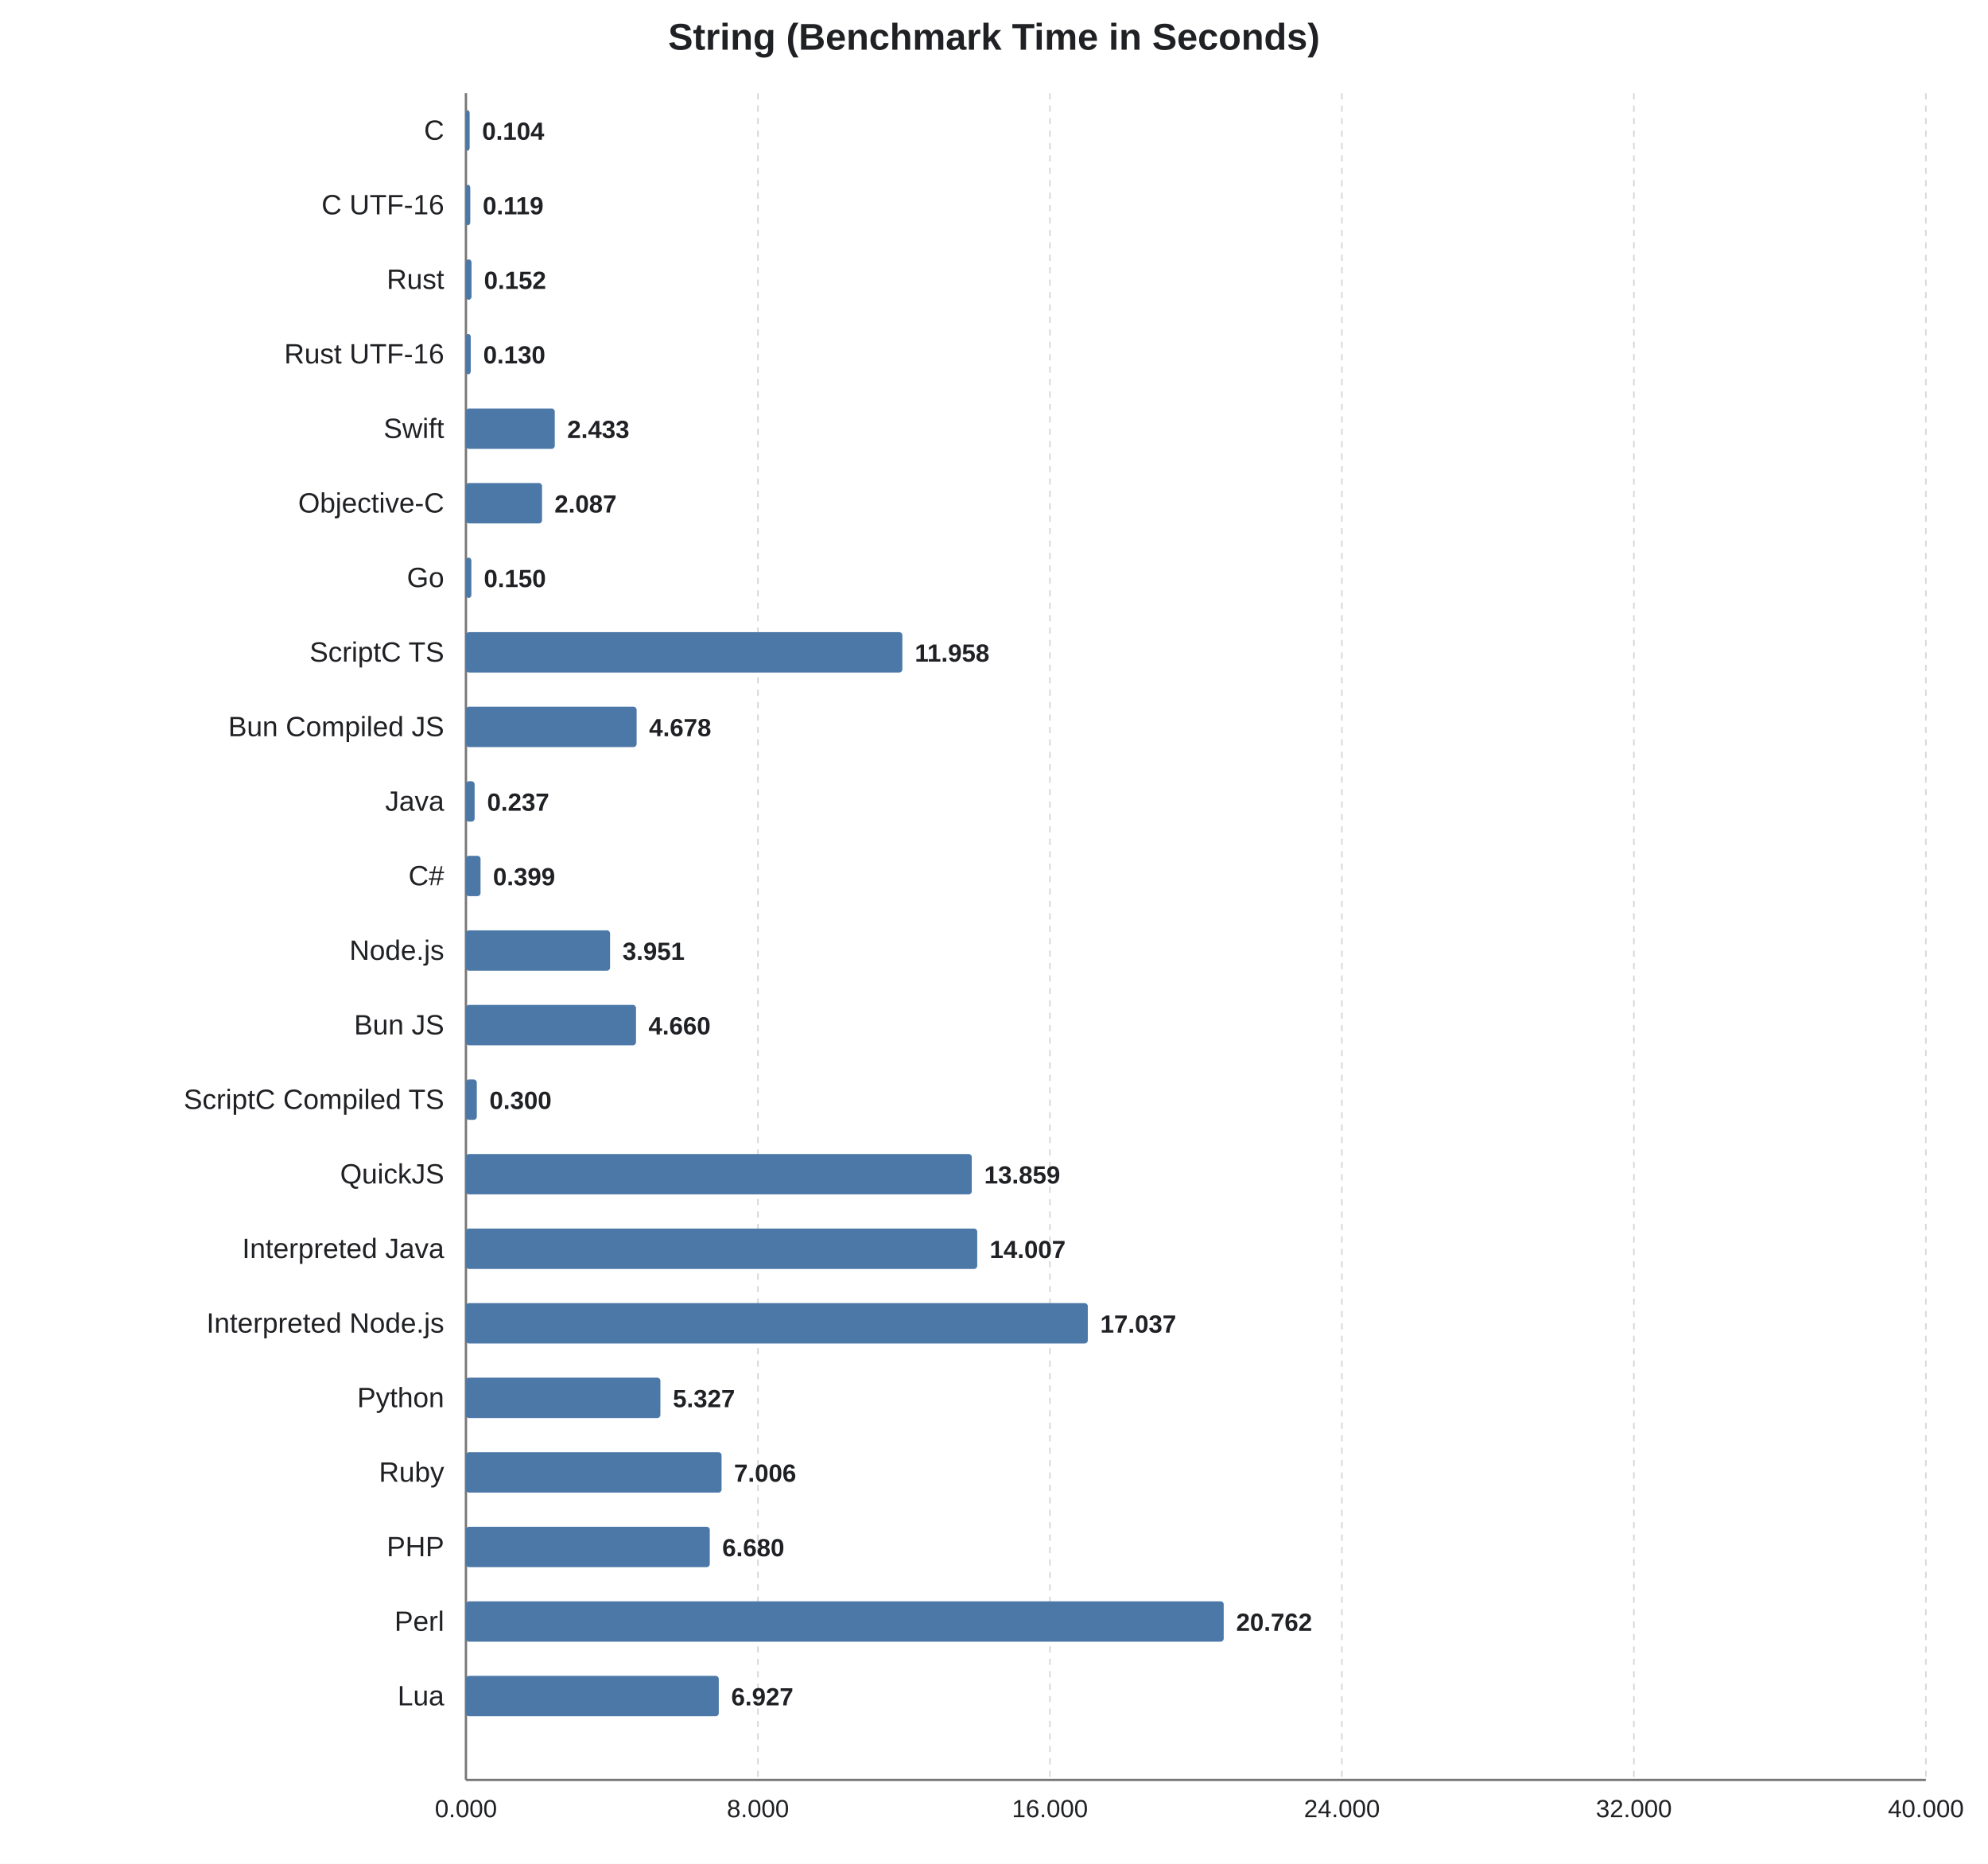
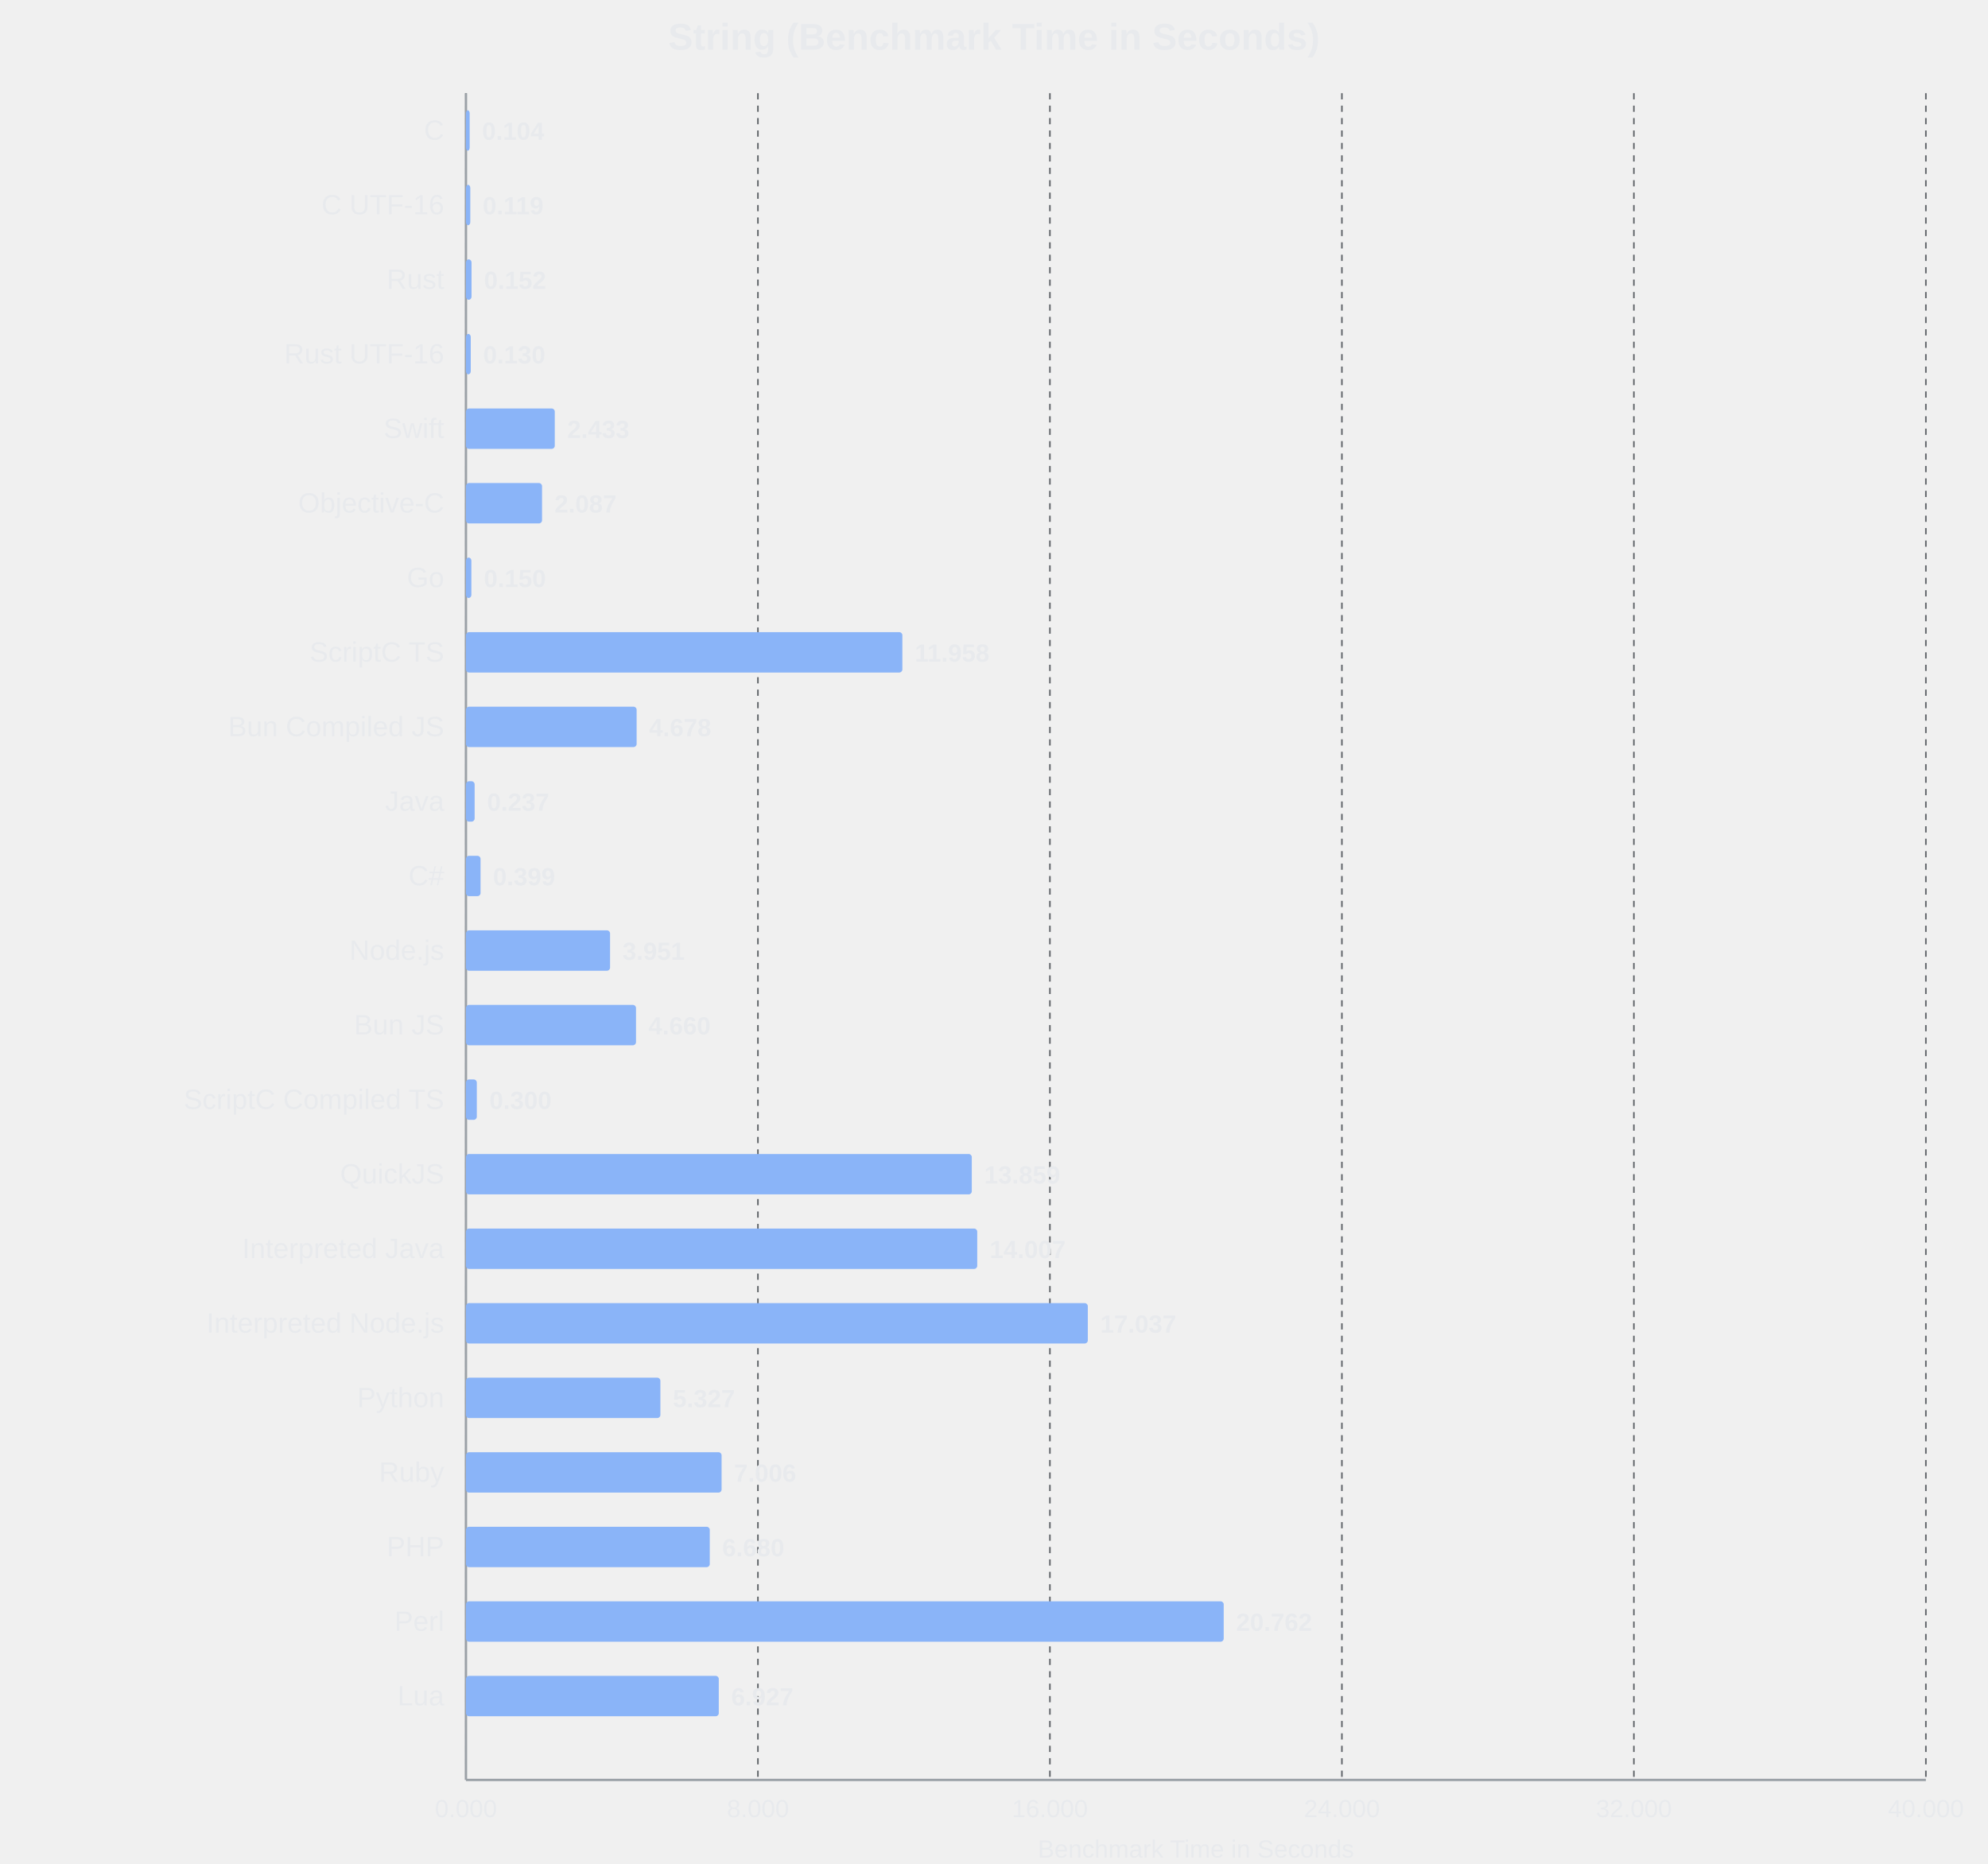
<svg xmlns="http://www.w3.org/2000/svg" width="1280" height="1200" viewBox="0 0 1280 1200">
-   <rect width="100%" height="100%" fill="white" />
-   <style>text{font-family:Arial,sans-serif;fill:#202124}.grid{stroke:#d8d8d8;stroke-dasharray:4 4}.axis{stroke:#777;stroke-width:1.5}</style>
+   <style>text{font-family:Arial,sans-serif;fill:#e8eaed}.grid{stroke:#5f6368;stroke-dasharray:4 4}.axis{stroke:#9aa0a6;stroke-width:1.5}</style>
  <text x="640" y="32" font-family="Arial Bold,Arial,sans-serif" font-size="24" font-weight="bold" text-anchor="middle">String (Benchmark Time in Seconds)</text>
  <line x1="300" y1="60" x2="300" y2="1146" class="grid" />
  <text x="300.0" y="1170.0" font-size="16" text-anchor="middle">0.000</text>
  <line x1="488" y1="60" x2="488" y2="1146" class="grid" />
  <text x="488.0" y="1170.0" font-size="16" text-anchor="middle">8.000</text>
  <line x1="676" y1="60" x2="676" y2="1146" class="grid" />
  <text x="676.0" y="1170.0" font-size="16" text-anchor="middle">16.000</text>
  <line x1="864" y1="60" x2="864" y2="1146" class="grid" />
  <text x="864.0" y="1170.0" font-size="16" text-anchor="middle">24.000</text>
  <line x1="1052" y1="60" x2="1052" y2="1146" class="grid" />
  <text x="1052.0" y="1170.0" font-size="16" text-anchor="middle">32.000</text>
  <line x1="1240" y1="60" x2="1240" y2="1146" class="grid" />
  <text x="1240.0" y="1170.0" font-size="16" text-anchor="middle">40.000</text>
  <line x1="300" y1="60" x2="300" y2="1146" class="axis" />
  <line x1="300" y1="1146" x2="1240" y2="1146" class="axis" />
+   <text x="770.0" y="1196.0" font-size="16" text-anchor="middle">Benchmark Time in Seconds</text>
  <text x="286" y="90.0" font-size="18" text-anchor="end">C</text>
-   <rect x="300" y="71.0" width="2.4" height="26" rx="2" fill="#4c78a8" />
+   <rect x="300" y="71.0" width="2.4" height="26" rx="2" fill="#8ab4f8" />
  <text x="310.4" y="90.0" font-family="Arial Bold,Arial,sans-serif" font-size="16" font-weight="bold">0.104</text>
  <text x="286" y="138.0" font-size="18" text-anchor="end">C UTF-16</text>
-   <rect x="300" y="119.0" width="2.8" height="26" rx="2" fill="#4c78a8" />
+   <rect x="300" y="119.0" width="2.8" height="26" rx="2" fill="#8ab4f8" />
  <text x="310.8" y="138.0" font-family="Arial Bold,Arial,sans-serif" font-size="16" font-weight="bold">0.119</text>
  <text x="286" y="186.0" font-size="18" text-anchor="end">Rust</text>
-   <rect x="300" y="167.0" width="3.6" height="26" rx="2" fill="#4c78a8" />
+   <rect x="300" y="167.0" width="3.6" height="26" rx="2" fill="#8ab4f8" />
  <text x="311.6" y="186.0" font-family="Arial Bold,Arial,sans-serif" font-size="16" font-weight="bold">0.152</text>
  <text x="286" y="234.0" font-size="18" text-anchor="end">Rust UTF-16</text>
-   <rect x="300" y="215.0" width="3.1" height="26" rx="2" fill="#4c78a8" />
+   <rect x="300" y="215.0" width="3.1" height="26" rx="2" fill="#8ab4f8" />
  <text x="311.1" y="234.0" font-family="Arial Bold,Arial,sans-serif" font-size="16" font-weight="bold">0.130</text>
  <text x="286" y="282.0" font-size="18" text-anchor="end">Swift</text>
-   <rect x="300" y="263.0" width="57.2" height="26" rx="2" fill="#4c78a8" />
+   <rect x="300" y="263.0" width="57.2" height="26" rx="2" fill="#8ab4f8" />
  <text x="365.2" y="282.0" font-family="Arial Bold,Arial,sans-serif" font-size="16" font-weight="bold">2.433</text>
  <text x="286" y="330.0" font-size="18" text-anchor="end">Objective-C</text>
-   <rect x="300" y="311.0" width="49.0" height="26" rx="2" fill="#4c78a8" />
+   <rect x="300" y="311.0" width="49.0" height="26" rx="2" fill="#8ab4f8" />
  <text x="357.0" y="330.0" font-family="Arial Bold,Arial,sans-serif" font-size="16" font-weight="bold">2.087</text>
  <text x="286" y="378.0" font-size="18" text-anchor="end">Go</text>
-   <rect x="300" y="359.0" width="3.5" height="26" rx="2" fill="#4c78a8" />
+   <rect x="300" y="359.0" width="3.5" height="26" rx="2" fill="#8ab4f8" />
  <text x="311.5" y="378.0" font-family="Arial Bold,Arial,sans-serif" font-size="16" font-weight="bold">0.150</text>
  <text x="286" y="426.0" font-size="18" text-anchor="end">ScriptC TS</text>
-   <rect x="300" y="407.0" width="281.0" height="26" rx="2" fill="#4c78a8" />
+   <rect x="300" y="407.0" width="281.0" height="26" rx="2" fill="#8ab4f8" />
  <text x="589.0" y="426.0" font-family="Arial Bold,Arial,sans-serif" font-size="16" font-weight="bold">11.958</text>
  <text x="286" y="474.0" font-size="18" text-anchor="end">Bun Compiled JS</text>
-   <rect x="300" y="455.0" width="109.9" height="26" rx="2" fill="#4c78a8" />
+   <rect x="300" y="455.0" width="109.9" height="26" rx="2" fill="#8ab4f8" />
  <text x="417.9" y="474.0" font-family="Arial Bold,Arial,sans-serif" font-size="16" font-weight="bold">4.678</text>
  <text x="286" y="522.0" font-size="18" text-anchor="end">Java</text>
-   <rect x="300" y="503.0" width="5.6" height="26" rx="2" fill="#4c78a8" />
+   <rect x="300" y="503.0" width="5.6" height="26" rx="2" fill="#8ab4f8" />
  <text x="313.6" y="522.0" font-family="Arial Bold,Arial,sans-serif" font-size="16" font-weight="bold">0.237</text>
  <text x="286" y="570.0" font-size="18" text-anchor="end">C#</text>
-   <rect x="300" y="551.0" width="9.4" height="26" rx="2" fill="#4c78a8" />
+   <rect x="300" y="551.0" width="9.4" height="26" rx="2" fill="#8ab4f8" />
  <text x="317.4" y="570.0" font-family="Arial Bold,Arial,sans-serif" font-size="16" font-weight="bold">0.399</text>
  <text x="286" y="618.0" font-size="18" text-anchor="end">Node.js</text>
-   <rect x="300" y="599.0" width="92.8" height="26" rx="2" fill="#4c78a8" />
+   <rect x="300" y="599.0" width="92.8" height="26" rx="2" fill="#8ab4f8" />
  <text x="400.8" y="618.0" font-family="Arial Bold,Arial,sans-serif" font-size="16" font-weight="bold">3.951</text>
  <text x="286" y="666.0" font-size="18" text-anchor="end">Bun JS</text>
-   <rect x="300" y="647.0" width="109.5" height="26" rx="2" fill="#4c78a8" />
+   <rect x="300" y="647.0" width="109.5" height="26" rx="2" fill="#8ab4f8" />
  <text x="417.5" y="666.0" font-family="Arial Bold,Arial,sans-serif" font-size="16" font-weight="bold">4.660</text>
  <text x="286" y="714.0" font-size="18" text-anchor="end">ScriptC Compiled TS</text>
-   <rect x="300" y="695.0" width="7.0" height="26" rx="2" fill="#4c78a8" />
+   <rect x="300" y="695.0" width="7.0" height="26" rx="2" fill="#8ab4f8" />
  <text x="315.1" y="714.0" font-family="Arial Bold,Arial,sans-serif" font-size="16" font-weight="bold">0.300</text>
  <text x="286" y="762.0" font-size="18" text-anchor="end">QuickJS</text>
-   <rect x="300" y="743.0" width="325.7" height="26" rx="2" fill="#4c78a8" />
+   <rect x="300" y="743.0" width="325.7" height="26" rx="2" fill="#8ab4f8" />
  <text x="633.7" y="762.0" font-family="Arial Bold,Arial,sans-serif" font-size="16" font-weight="bold">13.859</text>
  <text x="286" y="810.0" font-size="18" text-anchor="end">Interpreted Java</text>
-   <rect x="300" y="791.0" width="329.2" height="26" rx="2" fill="#4c78a8" />
+   <rect x="300" y="791.0" width="329.2" height="26" rx="2" fill="#8ab4f8" />
  <text x="637.2" y="810.0" font-family="Arial Bold,Arial,sans-serif" font-size="16" font-weight="bold">14.007</text>
  <text x="286" y="858.0" font-size="18" text-anchor="end">Interpreted Node.js</text>
-   <rect x="300" y="839.0" width="400.4" height="26" rx="2" fill="#4c78a8" />
+   <rect x="300" y="839.0" width="400.4" height="26" rx="2" fill="#8ab4f8" />
  <text x="708.4" y="858.0" font-family="Arial Bold,Arial,sans-serif" font-size="16" font-weight="bold">17.037</text>
  <text x="286" y="906.0" font-size="18" text-anchor="end">Python</text>
-   <rect x="300" y="887.0" width="125.2" height="26" rx="2" fill="#4c78a8" />
+   <rect x="300" y="887.0" width="125.2" height="26" rx="2" fill="#8ab4f8" />
  <text x="433.2" y="906.0" font-family="Arial Bold,Arial,sans-serif" font-size="16" font-weight="bold">5.327</text>
  <text x="286" y="954.0" font-size="18" text-anchor="end">Ruby</text>
-   <rect x="300" y="935.0" width="164.6" height="26" rx="2" fill="#4c78a8" />
+   <rect x="300" y="935.0" width="164.6" height="26" rx="2" fill="#8ab4f8" />
  <text x="472.6" y="954.0" font-family="Arial Bold,Arial,sans-serif" font-size="16" font-weight="bold">7.006</text>
  <text x="286" y="1002.0" font-size="18" text-anchor="end">PHP</text>
-   <rect x="300" y="983.0" width="157.0" height="26" rx="2" fill="#4c78a8" />
+   <rect x="300" y="983.0" width="157.0" height="26" rx="2" fill="#8ab4f8" />
  <text x="465.0" y="1002.0" font-family="Arial Bold,Arial,sans-serif" font-size="16" font-weight="bold">6.680</text>
  <text x="286" y="1050.0" font-size="18" text-anchor="end">Perl</text>
-   <rect x="300" y="1031.0" width="487.9" height="26" rx="2" fill="#4c78a8" />
+   <rect x="300" y="1031.0" width="487.9" height="26" rx="2" fill="#8ab4f8" />
  <text x="795.9" y="1050.0" font-family="Arial Bold,Arial,sans-serif" font-size="16" font-weight="bold">20.762</text>
  <text x="286" y="1098.0" font-size="18" text-anchor="end">Lua</text>
-   <rect x="300" y="1079.0" width="162.8" height="26" rx="2" fill="#4c78a8" />
+   <rect x="300" y="1079.0" width="162.8" height="26" rx="2" fill="#8ab4f8" />
  <text x="470.8" y="1098.0" font-family="Arial Bold,Arial,sans-serif" font-size="16" font-weight="bold">6.927</text>
</svg>
